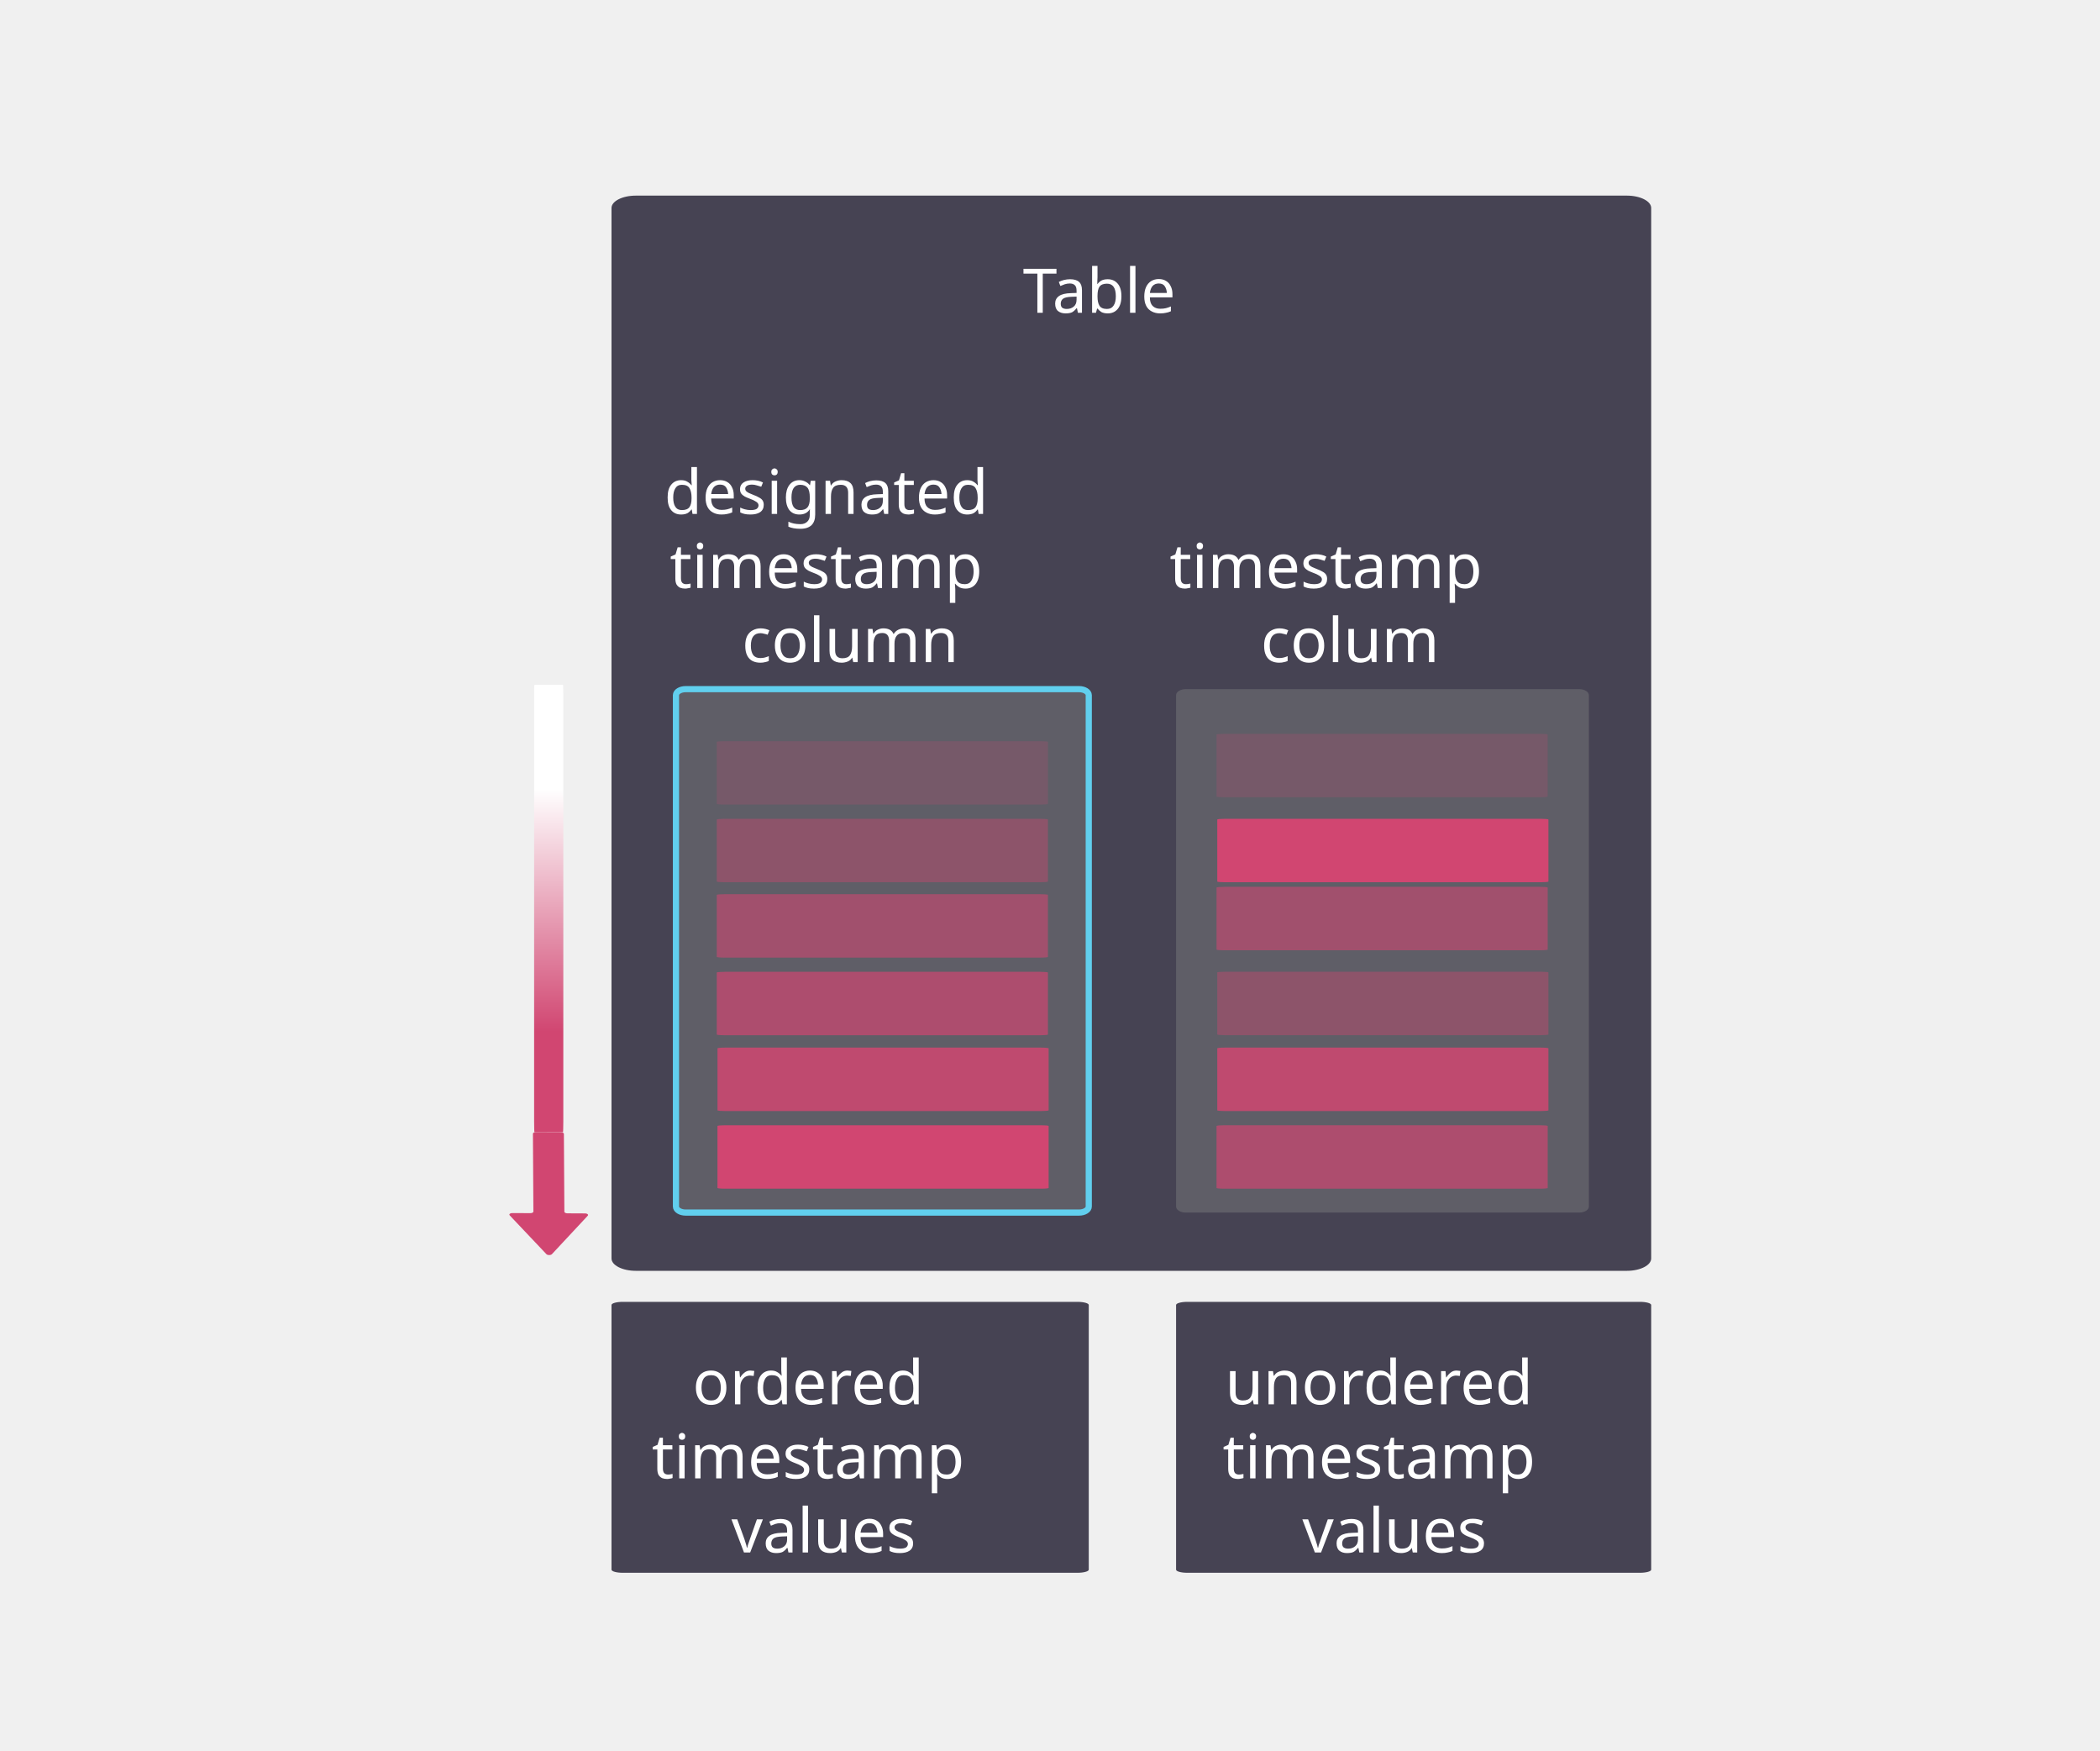
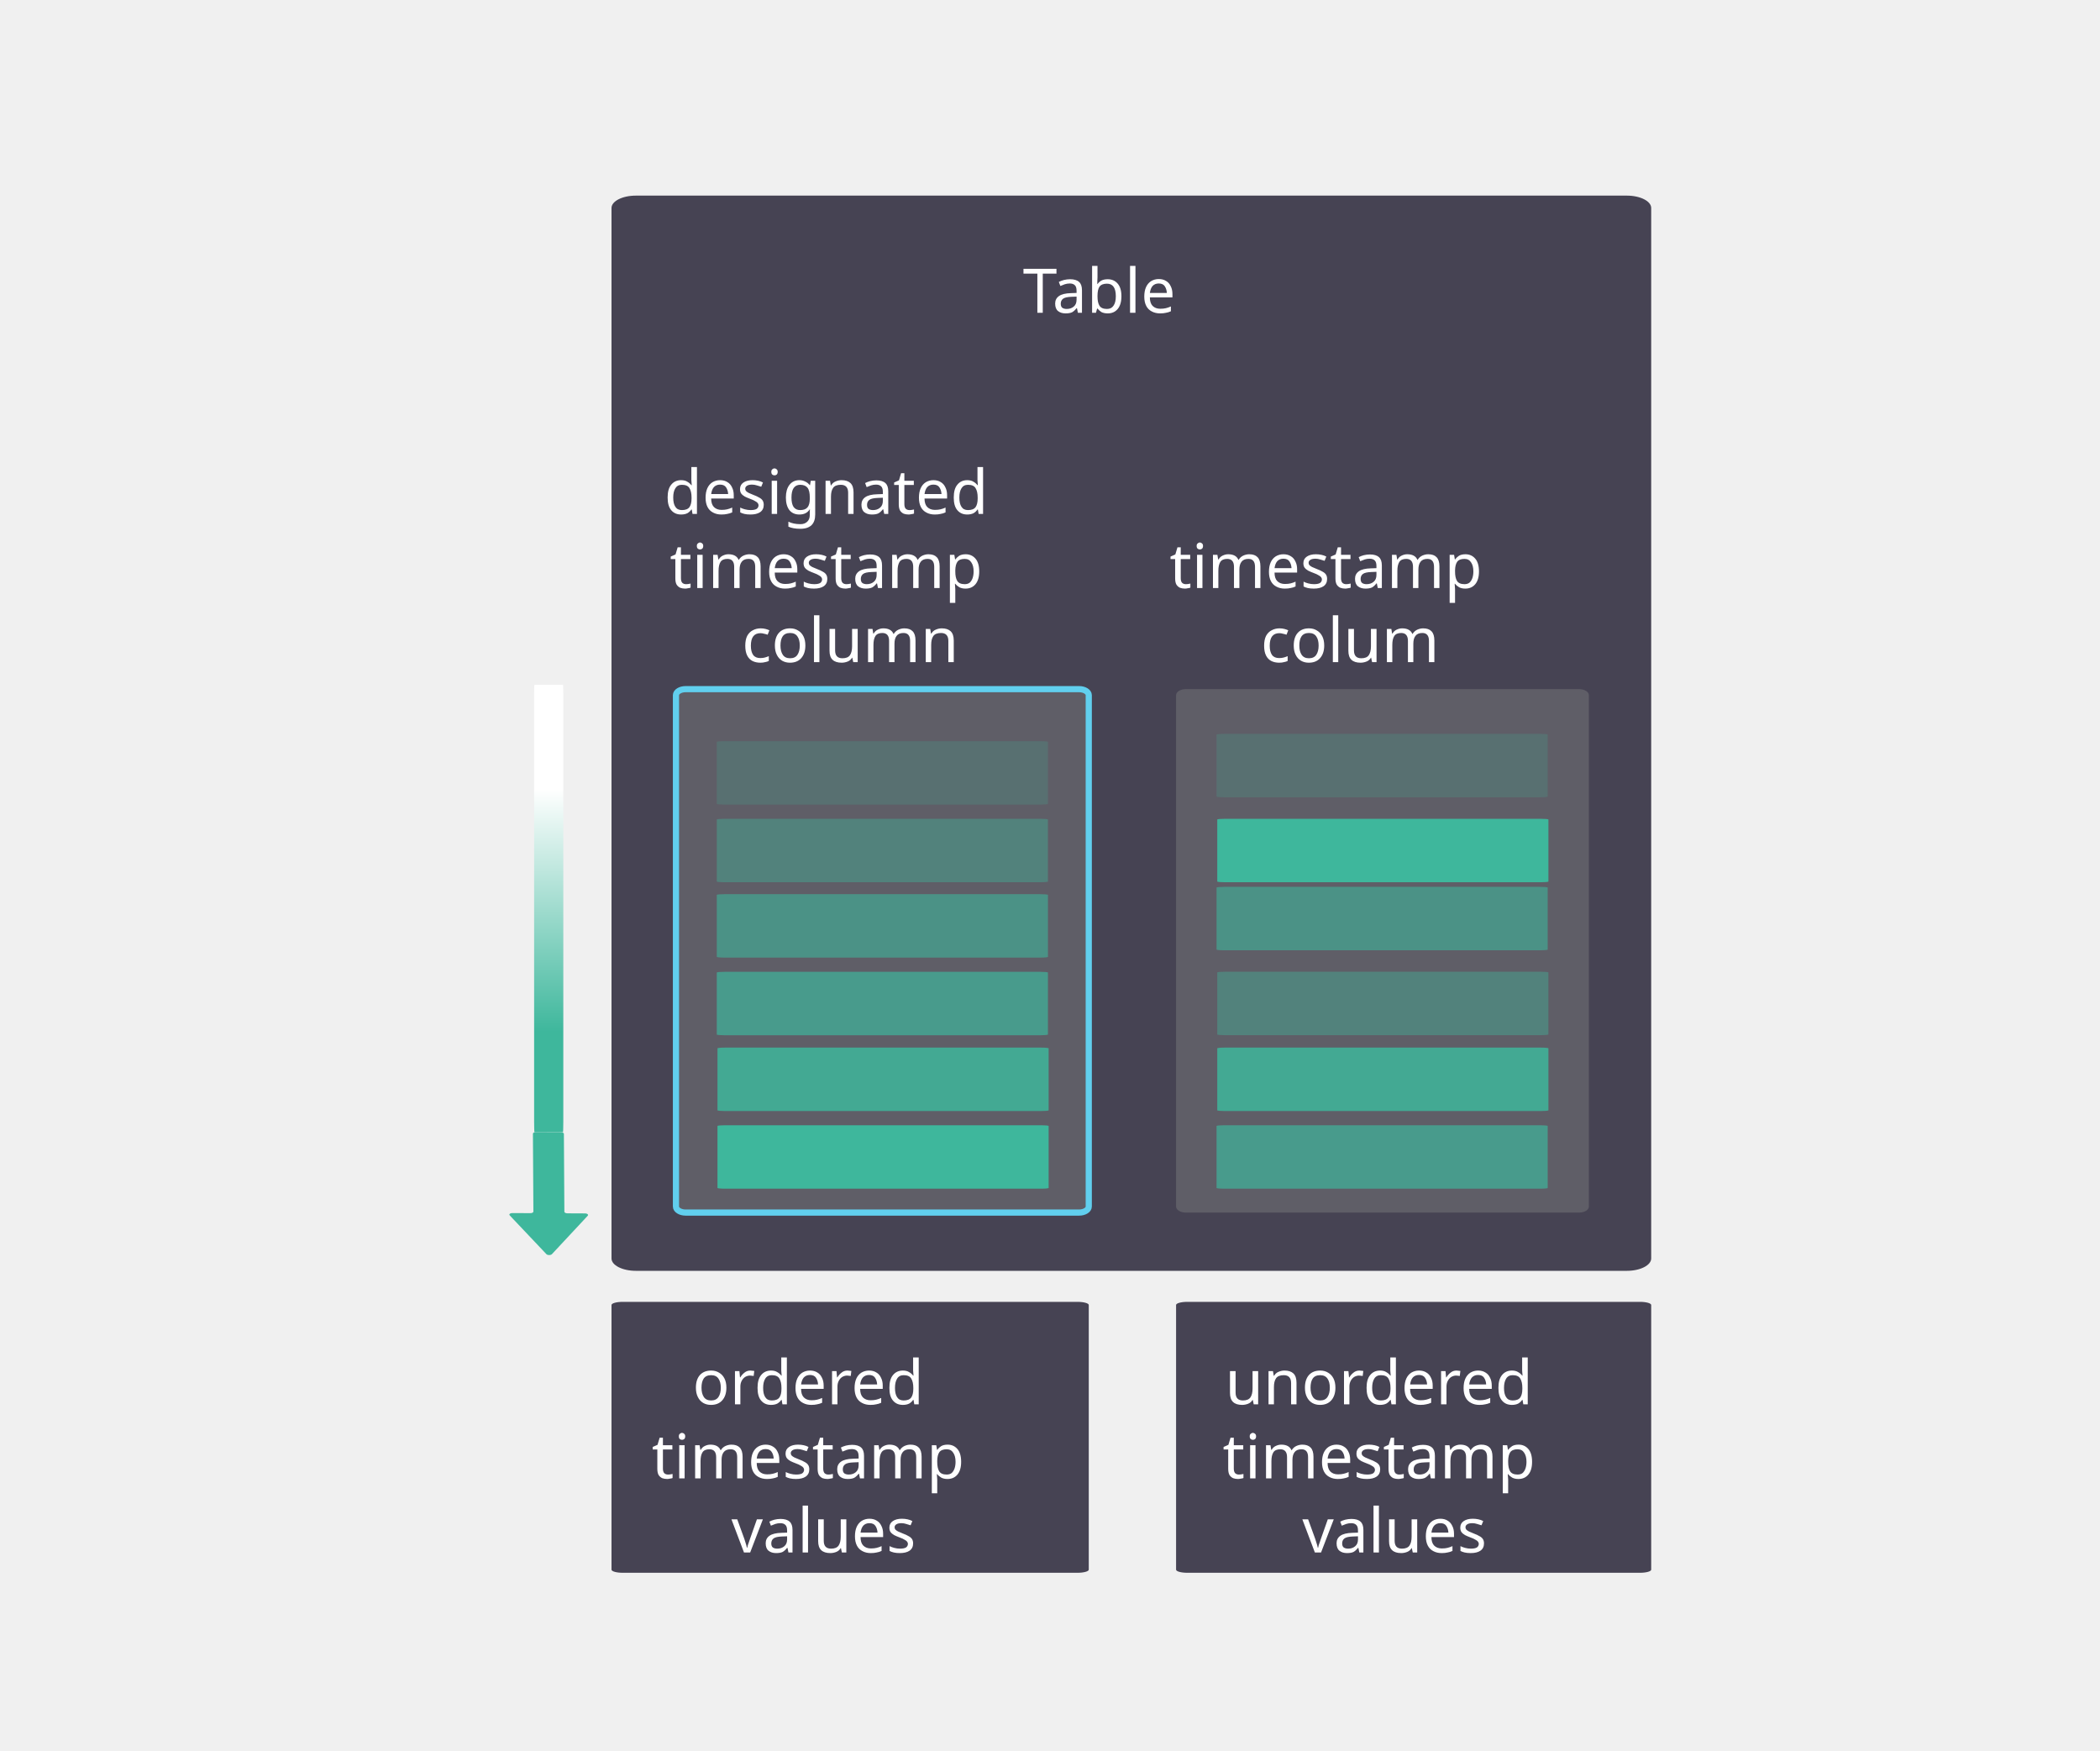
<svg xmlns="http://www.w3.org/2000/svg" xmlns:ns1="http://vectornator.io" height="100%" style="fill-rule:evenodd;clip-rule:evenodd;stroke-linecap:round;stroke-linejoin:round;" xml:space="preserve" width="100%" version="1.1" viewBox="0 0 170.1 141.75">
  <defs>
    <linearGradient y1="93.625" id="LinearGradient" x1="29.53" y2="73.947" x2="29.53" gradientUnits="userSpaceOnUse" gradientTransform="matrix(1 -2.22045e-16 2.22045e-16 1 13.7343 -10.0674)">
-       <stop stop-color="#d14671" offset="0" />
+       <stop stop-color="#3EB79C" offset="0" />
      <stop stop-color="#ffffff" offset="1" />
    </linearGradient>
  </defs>
  <g id="layer1 copy" ns1:layerName="layer1 copy">
    <path d="M51.505+15.841L131.775+15.841C132.864+15.841+133.747+16.29+133.747+16.843L133.747+101.908C133.747+102.462+132.864+102.911+131.775+102.911L51.505+102.911C50.415+102.911+49.532+102.462+49.532+101.908L49.532+16.843C49.532+16.29+50.415+15.841+51.505+15.841Z" fill-rule="evenodd" fill="#464353" opacity="1" />
    <text x="0" font-family="sans-serif" y="0" text-anchor="middle" ns1:text="Table" fill="#ffffff" font-size="5" ns1:width="14.9531" opacity="1" transform="matrix(1 0 0 1 84.1631 20.3312)">
      <tspan x="7.477" y="5" textLength="11.953">
Table</tspan>
    </text>
-     <path d="M44.703+101.564L45+101.245L47.401+98.671L47.611+98.444C47.64+98.413+47.642+98.376+47.618+98.344C47.593+98.311+47.544+98.285+47.481+98.271C47.452+98.265+47.421+98.262+47.389+98.262L45.962+98.255C45.826+98.254+45.715+98.197+45.714+98.127L45.675+91.817C45.675+91.747+45.565+91.69+45.429+91.689L43.413+91.68C43.277+91.679+43.166+91.735+43.167+91.806L43.205+98.116C43.205+98.185+43.096+98.241+42.961+98.241L41.501+98.234C41.47+98.234+41.439+98.237+41.41+98.243C41.347+98.256+41.298+98.282+41.273+98.314C41.249+98.347+41.252+98.383+41.282+98.415L41.498+98.644L43.956+101.24L44.26+101.562C44.302+101.606+44.388+101.634+44.482+101.634C44.576+101.634+44.662+101.607+44.703+101.564Z" fill-rule="evenodd" fill="#d14671" opacity="1" />
+     <path d="M44.703+101.564L45+101.245L47.401+98.671L47.611+98.444C47.64+98.413+47.642+98.376+47.618+98.344C47.593+98.311+47.544+98.285+47.481+98.271C47.452+98.265+47.421+98.262+47.389+98.262L45.962+98.255C45.826+98.254+45.715+98.197+45.714+98.127L45.675+91.817C45.675+91.747+45.565+91.69+45.429+91.689L43.413+91.68C43.277+91.679+43.166+91.735+43.167+91.806L43.205+98.116C43.205+98.185+43.096+98.241+42.961+98.241L41.501+98.234C41.47+98.234+41.439+98.237+41.41+98.243C41.347+98.256+41.298+98.282+41.273+98.314C41.249+98.347+41.252+98.383+41.282+98.415L41.498+98.644L43.956+101.24L44.26+101.562C44.302+101.606+44.388+101.634+44.482+101.634C44.576+101.634+44.662+101.607+44.703+101.564Z" fill-rule="evenodd" fill="#3EB79C" opacity="1" />
    <path d="M96.045+55.807L127.917+55.807C128.349+55.807+128.7+56.026+128.7+56.295L128.7+97.705C128.7+97.974+128.349+98.193+127.917+98.193L96.045+98.193C95.613+98.193+95.262+97.974+95.262+97.705L95.262+56.295C95.262+56.026+95.613+55.807+96.045+55.807Z" fill-rule="evenodd" fill="#5f5e67" opacity="1" />
    <path d="M43.264+90.831L43.264+56.308C43.264+55.839+43.276+55.459+43.291+55.459L45.601+55.459C45.616+55.459+45.628+55.839+45.628+56.308L45.628+90.831C45.628+91.3+45.616+91.68+45.601+91.68L43.291+91.68C43.276+91.68+43.264+91.3+43.264+90.831Z" fill-rule="evenodd" fill="url(#LinearGradient)" opacity="1" />
    <path stroke="#61cfee" fill-rule="evenodd" stroke-width="0.5" d="M55.535+55.807L87.407+55.807C87.839+55.807+88.19+56.026+88.19+56.295L88.19+97.705C88.19+97.974+87.839+98.193+87.407+98.193L55.535+98.193C55.103+98.193+54.752+97.974+54.752+97.705L54.752+56.295C54.752+56.026+55.103+55.807+55.535+55.807Z" fill="#5f5e67" stroke-linecap="round" opacity="1" stroke-linejoin="round" />
-     <path d="M58.687+60.019L84.255+60.019C84.602+60.019+84.883+60.045+84.883+60.078L84.883+65.097C84.883+65.13+84.602+65.156+84.255+65.156L58.687+65.156C58.34+65.156+58.059+65.13+58.059+65.097L58.059+60.078C58.059+60.045+58.34+60.019+58.687+60.019Z" fill-rule="evenodd" fill-opacity="0.204" fill="#d14671" opacity="1" />
-     <path d="M58.687+66.306L84.255+66.306C84.602+66.306+84.883+66.333+84.883+66.366L84.883+71.385C84.883+71.418+84.602+71.444+84.255+71.444L58.687+71.444C58.34+71.444+58.059+71.418+58.059+71.385L58.059+66.366C58.059+66.333+58.34+66.306+58.687+66.306Z" fill-rule="evenodd" fill-opacity="0.404" fill="#d14671" opacity="1" />
-     <path d="M58.687+72.409L84.255+72.409C84.602+72.409+84.883+72.435+84.883+72.468L84.883+77.487C84.883+77.52+84.602+77.547+84.255+77.547L58.687+77.547C58.34+77.547+58.059+77.52+58.059+77.487L58.059+72.468C58.059+72.435+58.34+72.409+58.687+72.409Z" fill-rule="evenodd" fill-opacity="0.577" fill="#d14671" opacity="1" />
-     <path d="M58.687+78.697L84.255+78.697C84.602+78.697+84.883+78.723+84.883+78.756L84.883+83.775C84.883+83.808+84.602+83.834+84.255+83.834L58.687+83.834C58.34+83.834+58.059+83.808+58.059+83.775L58.059+78.756C58.059+78.723+58.34+78.697+58.687+78.697Z" fill-rule="evenodd" fill-opacity="0.691" fill="#d14671" opacity="1" />
-     <path d="M58.745+84.834L84.312+84.834C84.659+84.834+84.94+84.861+84.94+84.894L84.94+89.913C84.94+89.946+84.659+89.972+84.312+89.972L58.745+89.972C58.398+89.972+58.116+89.946+58.116+89.913L58.116+84.894C58.116+84.861+58.398+84.834+58.745+84.834Z" fill-rule="evenodd" fill-opacity="0.842" fill="#d14671" opacity="1" />
-     <path d="M58.745+91.122L84.312+91.122C84.659+91.122+84.94+91.149+84.94+91.181L84.94+96.201C84.94+96.233+84.659+96.26+84.312+96.26L58.745+96.26C58.398+96.26+58.116+96.233+58.116+96.201L58.116+91.181C58.116+91.149+58.398+91.122+58.745+91.122Z" fill-rule="evenodd" fill="#d14671" opacity="1" />
+     <path d="M58.687+60.019L84.255+60.019C84.602+60.019+84.883+60.045+84.883+60.078L84.883+65.097C84.883+65.13+84.602+65.156+84.255+65.156L58.687+65.156C58.34+65.156+58.059+65.13+58.059+65.097L58.059+60.078C58.059+60.045+58.34+60.019+58.687+60.019Z" fill-rule="evenodd" fill-opacity="0.204" fill="#3EB79C" opacity="1" />
+     <path d="M58.687+66.306L84.255+66.306C84.602+66.306+84.883+66.333+84.883+66.366L84.883+71.385C84.883+71.418+84.602+71.444+84.255+71.444L58.687+71.444C58.34+71.444+58.059+71.418+58.059+71.385L58.059+66.366C58.059+66.333+58.34+66.306+58.687+66.306Z" fill-rule="evenodd" fill-opacity="0.404" fill="#3EB79C" opacity="1" />
+     <path d="M58.687+72.409L84.255+72.409C84.602+72.409+84.883+72.435+84.883+72.468L84.883+77.487C84.883+77.52+84.602+77.547+84.255+77.547L58.687+77.547C58.34+77.547+58.059+77.52+58.059+77.487L58.059+72.468C58.059+72.435+58.34+72.409+58.687+72.409Z" fill-rule="evenodd" fill-opacity="0.577" fill="#3EB79C" opacity="1" />
+     <path d="M58.687+78.697L84.255+78.697C84.602+78.697+84.883+78.723+84.883+78.756L84.883+83.775C84.883+83.808+84.602+83.834+84.255+83.834L58.687+83.834C58.34+83.834+58.059+83.808+58.059+83.775L58.059+78.756C58.059+78.723+58.34+78.697+58.687+78.697Z" fill-rule="evenodd" fill-opacity="0.691" fill="#3EB79C" opacity="1" />
+     <path d="M58.745+84.834L84.312+84.834C84.659+84.834+84.94+84.861+84.94+84.894L84.94+89.913C84.94+89.946+84.659+89.972+84.312+89.972L58.745+89.972C58.398+89.972+58.116+89.946+58.116+89.913L58.116+84.894C58.116+84.861+58.398+84.834+58.745+84.834Z" fill-rule="evenodd" fill-opacity="0.842" fill="#3EB79C" opacity="1" />
+     <path d="M58.745+91.122L84.312+91.122C84.659+91.122+84.94+91.149+84.94+91.181L84.94+96.201C84.94+96.233+84.659+96.26+84.312+96.26L58.745+96.26C58.398+96.26+58.116+96.233+58.116+96.201L58.116+91.181C58.116+91.149+58.398+91.122+58.745+91.122Z" fill-rule="evenodd" fill="#3EB79C" opacity="1" />
    <text x="0" font-family="sans-serif" y="0" text-anchor="middle" ns1:text="designated&#10;timestamp&#10;column" fill="#ffffff" font-size="5" ns1:width="27.4653" opacity="1" transform="matrix(1 0 0 1 57.7382 36.6183)">
      <tspan x="13.733" y="5" textLength="24.465">
designated
</tspan>
      <tspan x="13.733" y="11" textLength="23.061">
timestamp
</tspan>
      <tspan x="13.733" y="17" textLength="16.118">
column</tspan>
    </text>
    <text x="0" font-family="sans-serif" y="0" text-anchor="middle" ns1:text=" &#10;timestamp&#10;colum" fill="#ffffff" font-size="5" ns1:width="26.0615" opacity="1" transform="matrix(1 0 0 1 98.9214 36.6183)">
      <tspan x="13.725" y="5" textLength="1.389">
 
</tspan>
      <tspan x="13.031" y="11" textLength="23.061">
timestamp
</tspan>
      <tspan x="13.031" y="17" textLength="13.337">
colum</tspan>
    </text>
-     <path d="M99.169+59.426L124.736+59.426C125.083+59.426+125.364+59.453+125.364+59.485L125.364+64.505C125.364+64.537+125.083+64.564+124.736+64.564L99.169+64.564C98.822+64.564+98.54+64.537+98.54+64.505L98.54+59.485C98.54+59.453+98.822+59.426+99.169+59.426Z" fill-rule="evenodd" fill-opacity="0.204" fill="#d14671" opacity="1" />
-     <path d="M99.226+78.69L124.794+78.69C125.141+78.69+125.422+78.717+125.422+78.749L125.422+83.769C125.422+83.802+125.141+83.828+124.794+83.828L99.226+83.828C98.879+83.828+98.598+83.802+98.598+83.769L98.598+78.749C98.598+78.717+98.879+78.69+99.226+78.69Z" fill-rule="evenodd" fill-opacity="0.404" fill="#d14671" opacity="1" />
-     <path d="M99.169+71.816L124.736+71.816C125.083+71.816+125.364+71.843+125.364+71.875L125.364+76.895C125.364+76.927+125.083+76.954+124.736+76.954L99.169+76.954C98.822+76.954+98.54+76.927+98.54+76.895L98.54+71.875C98.54+71.843+98.822+71.816+99.169+71.816Z" fill-rule="evenodd" fill-opacity="0.577" fill="#d14671" opacity="1" />
-     <path d="M99.169+91.122L124.736+91.122C125.083+91.122+125.364+91.149+125.364+91.181L125.364+96.201C125.364+96.233+125.083+96.26+124.736+96.26L99.169+96.26C98.822+96.26+98.54+96.233+98.54+96.201L98.54+91.181C98.54+91.149+98.822+91.122+99.169+91.122Z" fill-rule="evenodd" fill-opacity="0.691" fill="#d14671" opacity="1" />
-     <path d="M99.226+84.834L124.794+84.834C125.141+84.834+125.422+84.861+125.422+84.894L125.422+89.913C125.422+89.946+125.141+89.972+124.794+89.972L99.226+89.972C98.879+89.972+98.598+89.946+98.598+89.913L98.598+84.894C98.598+84.861+98.879+84.834+99.226+84.834Z" fill-rule="evenodd" fill-opacity="0.842" fill="#d14671" opacity="1" />
-     <path d="M99.226+66.306L124.794+66.306C125.141+66.306+125.422+66.333+125.422+66.366L125.422+71.385C125.422+71.418+125.141+71.444+124.794+71.444L99.226+71.444C98.879+71.444+98.598+71.418+98.598+71.385L98.598+66.366C98.598+66.333+98.879+66.306+99.226+66.306Z" fill-rule="evenodd" fill="#d14671" opacity="1" />
+     <path d="M99.169+59.426L124.736+59.426C125.083+59.426+125.364+59.453+125.364+59.485L125.364+64.505C125.364+64.537+125.083+64.564+124.736+64.564L99.169+64.564C98.822+64.564+98.54+64.537+98.54+64.505L98.54+59.485C98.54+59.453+98.822+59.426+99.169+59.426Z" fill-rule="evenodd" fill-opacity="0.204" fill="#3EB79C" opacity="1" />
+     <path d="M99.226+78.69L124.794+78.69C125.141+78.69+125.422+78.717+125.422+78.749L125.422+83.769C125.422+83.802+125.141+83.828+124.794+83.828L99.226+83.828C98.879+83.828+98.598+83.802+98.598+83.769L98.598+78.749C98.598+78.717+98.879+78.69+99.226+78.69Z" fill-rule="evenodd" fill-opacity="0.404" fill="#3EB79C" opacity="1" />
+     <path d="M99.169+71.816L124.736+71.816C125.083+71.816+125.364+71.843+125.364+71.875L125.364+76.895C125.364+76.927+125.083+76.954+124.736+76.954L99.169+76.954C98.822+76.954+98.54+76.927+98.54+76.895L98.54+71.875C98.54+71.843+98.822+71.816+99.169+71.816Z" fill-rule="evenodd" fill-opacity="0.577" fill="#3EB79C" opacity="1" />
+     <path d="M99.169+91.122L124.736+91.122C125.083+91.122+125.364+91.149+125.364+91.181L125.364+96.201C125.364+96.233+125.083+96.26+124.736+96.26L99.169+96.26C98.822+96.26+98.54+96.233+98.54+96.201L98.54+91.181C98.54+91.149+98.822+91.122+99.169+91.122Z" fill-rule="evenodd" fill-opacity="0.691" fill="#3EB79C" opacity="1" />
+     <path d="M99.226+84.834L124.794+84.834C125.141+84.834+125.422+84.861+125.422+84.894L125.422+89.913C125.422+89.946+125.141+89.972+124.794+89.972L99.226+89.972C98.879+89.972+98.598+89.946+98.598+89.913L98.598+84.894C98.598+84.861+98.879+84.834+99.226+84.834Z" fill-rule="evenodd" fill-opacity="0.842" fill="#3EB79C" opacity="1" />
+     <path d="M99.226+66.306L124.794+66.306C125.141+66.306+125.422+66.333+125.422+66.366L125.422+71.385C125.422+71.418+125.141+71.444+124.794+71.444L99.226+71.444C98.879+71.444+98.598+71.418+98.598+71.385L98.598+66.366C98.598+66.333+98.879+66.306+99.226+66.306Z" fill-rule="evenodd" fill="#3EB79C" opacity="1" />
    <path d="M50.438+105.424L87.284+105.424C87.784+105.424+88.19+105.538+88.19+105.677L88.19+127.11C88.19+127.25+87.784+127.363+87.284+127.363L50.438+127.363C49.938+127.363+49.532+127.25+49.532+127.11L49.532+105.677C49.532+105.538+49.938+105.424+50.438+105.424Z" fill-rule="evenodd" fill="#464353" opacity="1" />
    <path d="M96.164+105.424L132.846+105.424C133.343+105.424+133.747+105.538+133.747+105.677L133.747+127.11C133.747+127.25+133.343+127.363+132.846+127.363L96.164+127.363C95.666+127.363+95.262+127.25+95.262+127.11L95.262+105.677C95.262+105.538+95.666+105.424+96.164+105.424Z" fill-rule="evenodd" fill="#464353" opacity="1" />
    <text x="0" font-family="sans-serif" y="0" text-anchor="middle" ns1:text="ordered timestamp values" fill="#ffffff" font-size="5" ns1:width="29.6929" opacity="1" transform="matrix(1 0 0 1 54.4702 108.721)">
      <tspan x="15.541" y="5" textLength="18.623">
ordered </tspan>
      <tspan x="15.541" y="11" textLength="24.451">
timestamp </tspan>
      <tspan x="14.846" y="17" textLength="14.453">
values</tspan>
    </text>
    <text x="0" font-family="sans-serif" y="0" text-anchor="middle" ns1:text="unordered timestamp values" fill="#ffffff" font-size="5" ns1:width="30.8864" opacity="1" transform="matrix(1 0 0 1 100.114 108.721)">
      <tspan x="16.138" y="5" textLength="24.185">
unordered </tspan>
      <tspan x="16.138" y="11" textLength="24.451">
timestamp </tspan>
      <tspan x="15.443" y="17" textLength="14.453">
values</tspan>
    </text>
    <text x="0" font-family="sans-serif" y="0" text-anchor="middle" ns1:text="Time" fill="#ffffff" font-size="5" ns1:width="13.9277" opacity="1" transform="matrix(1 0 0 1 14.1591 77.5466)" />
  </g>
</svg>
